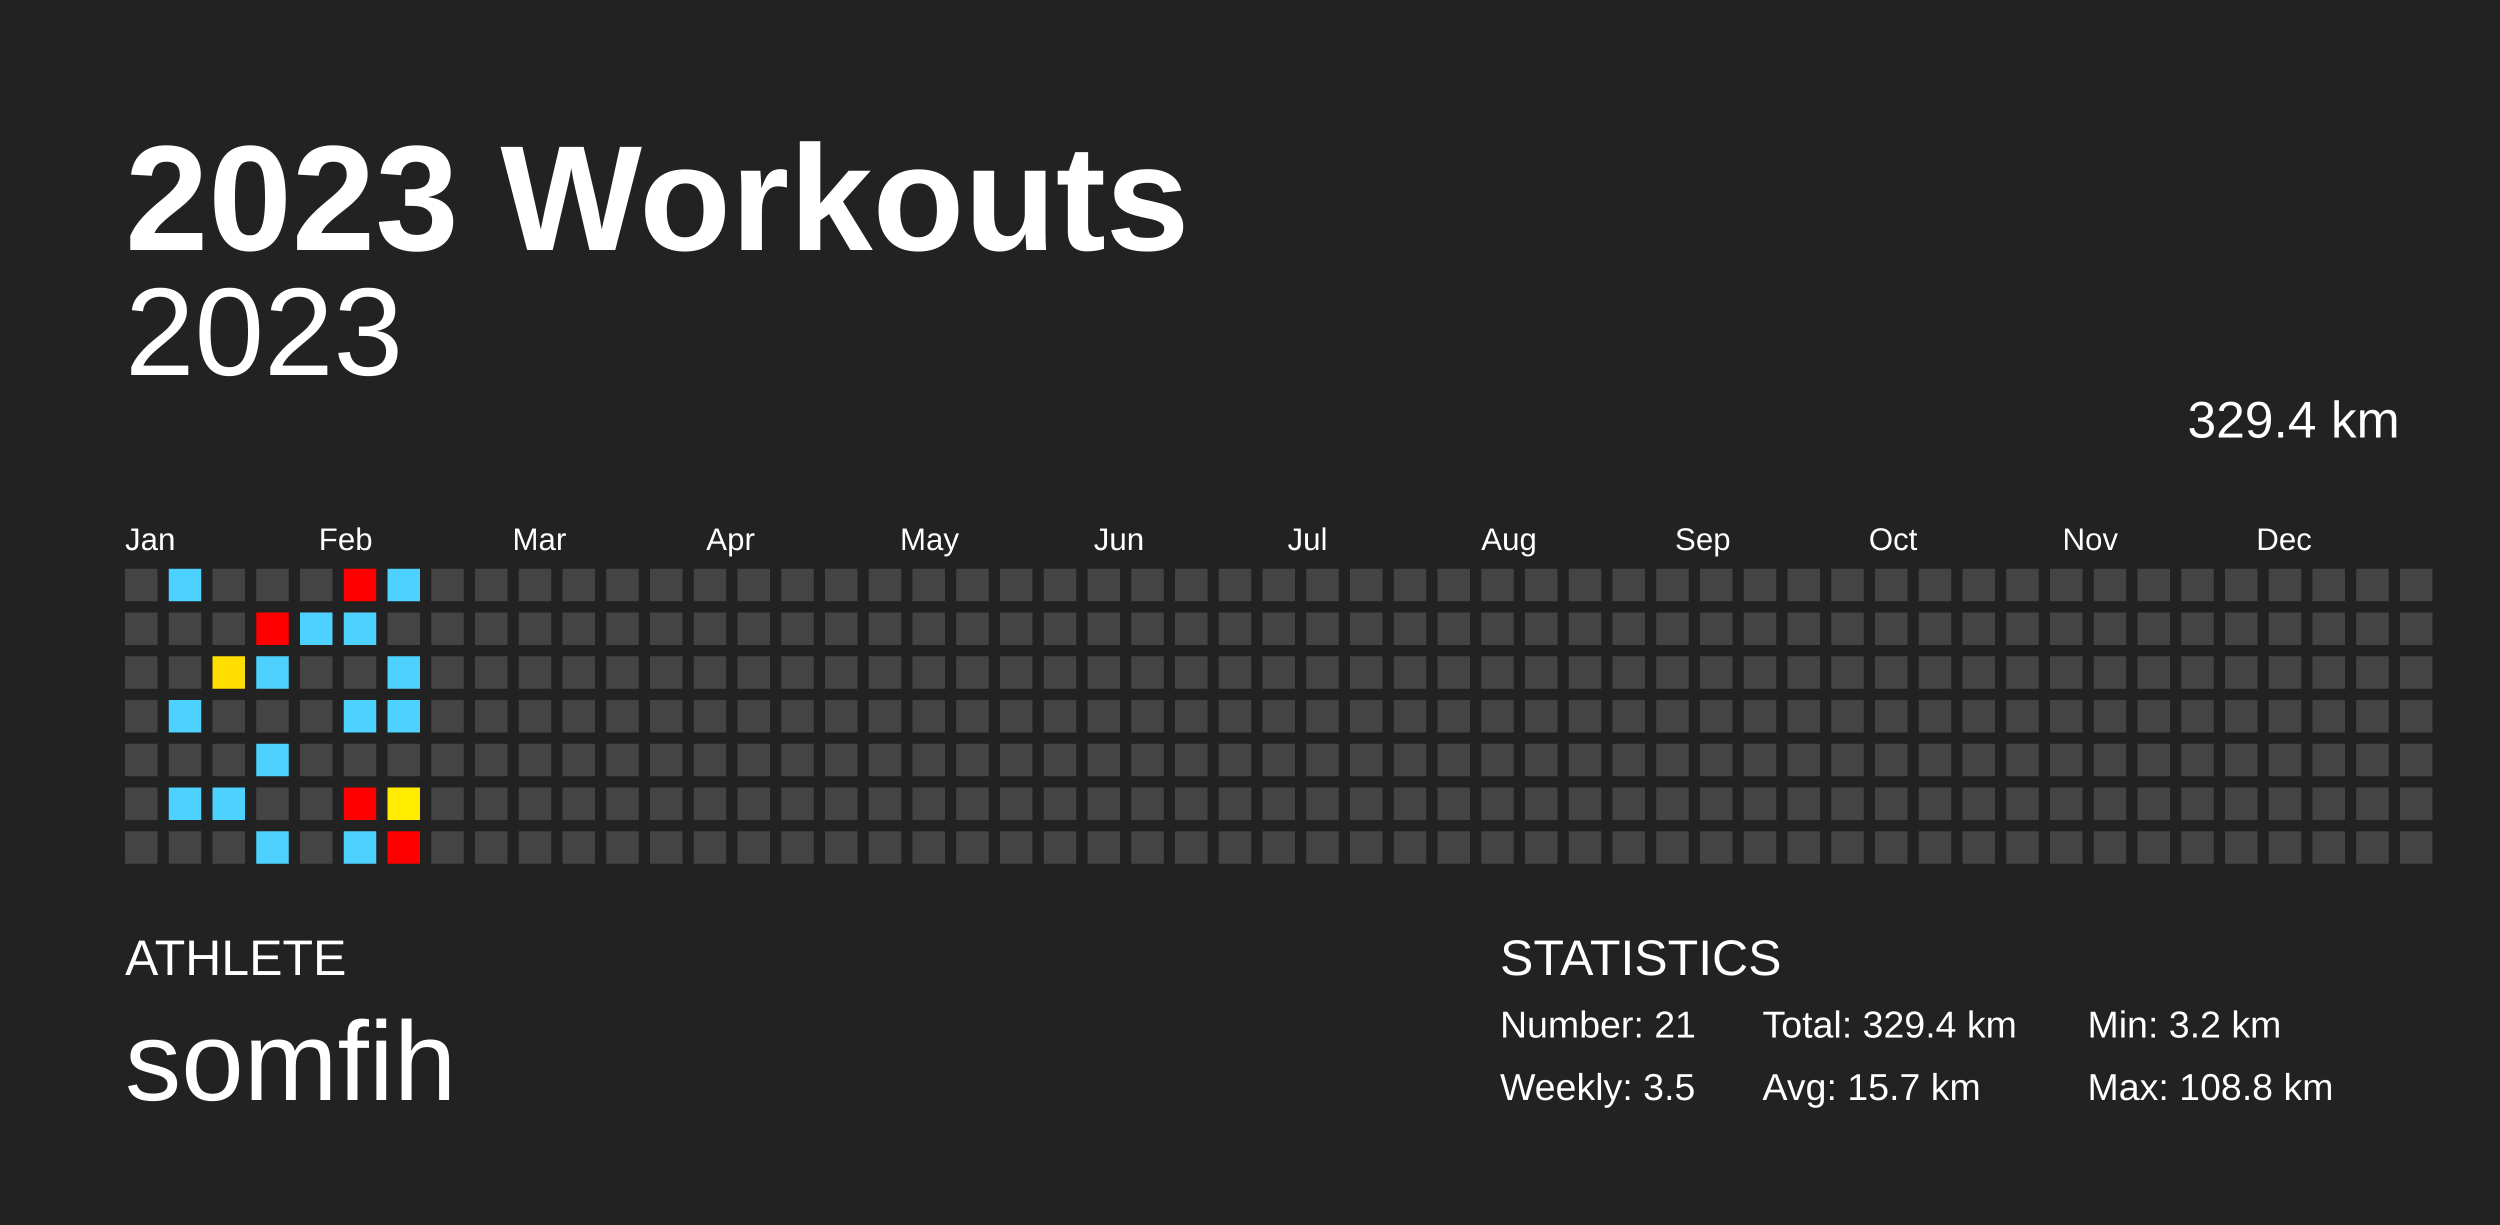
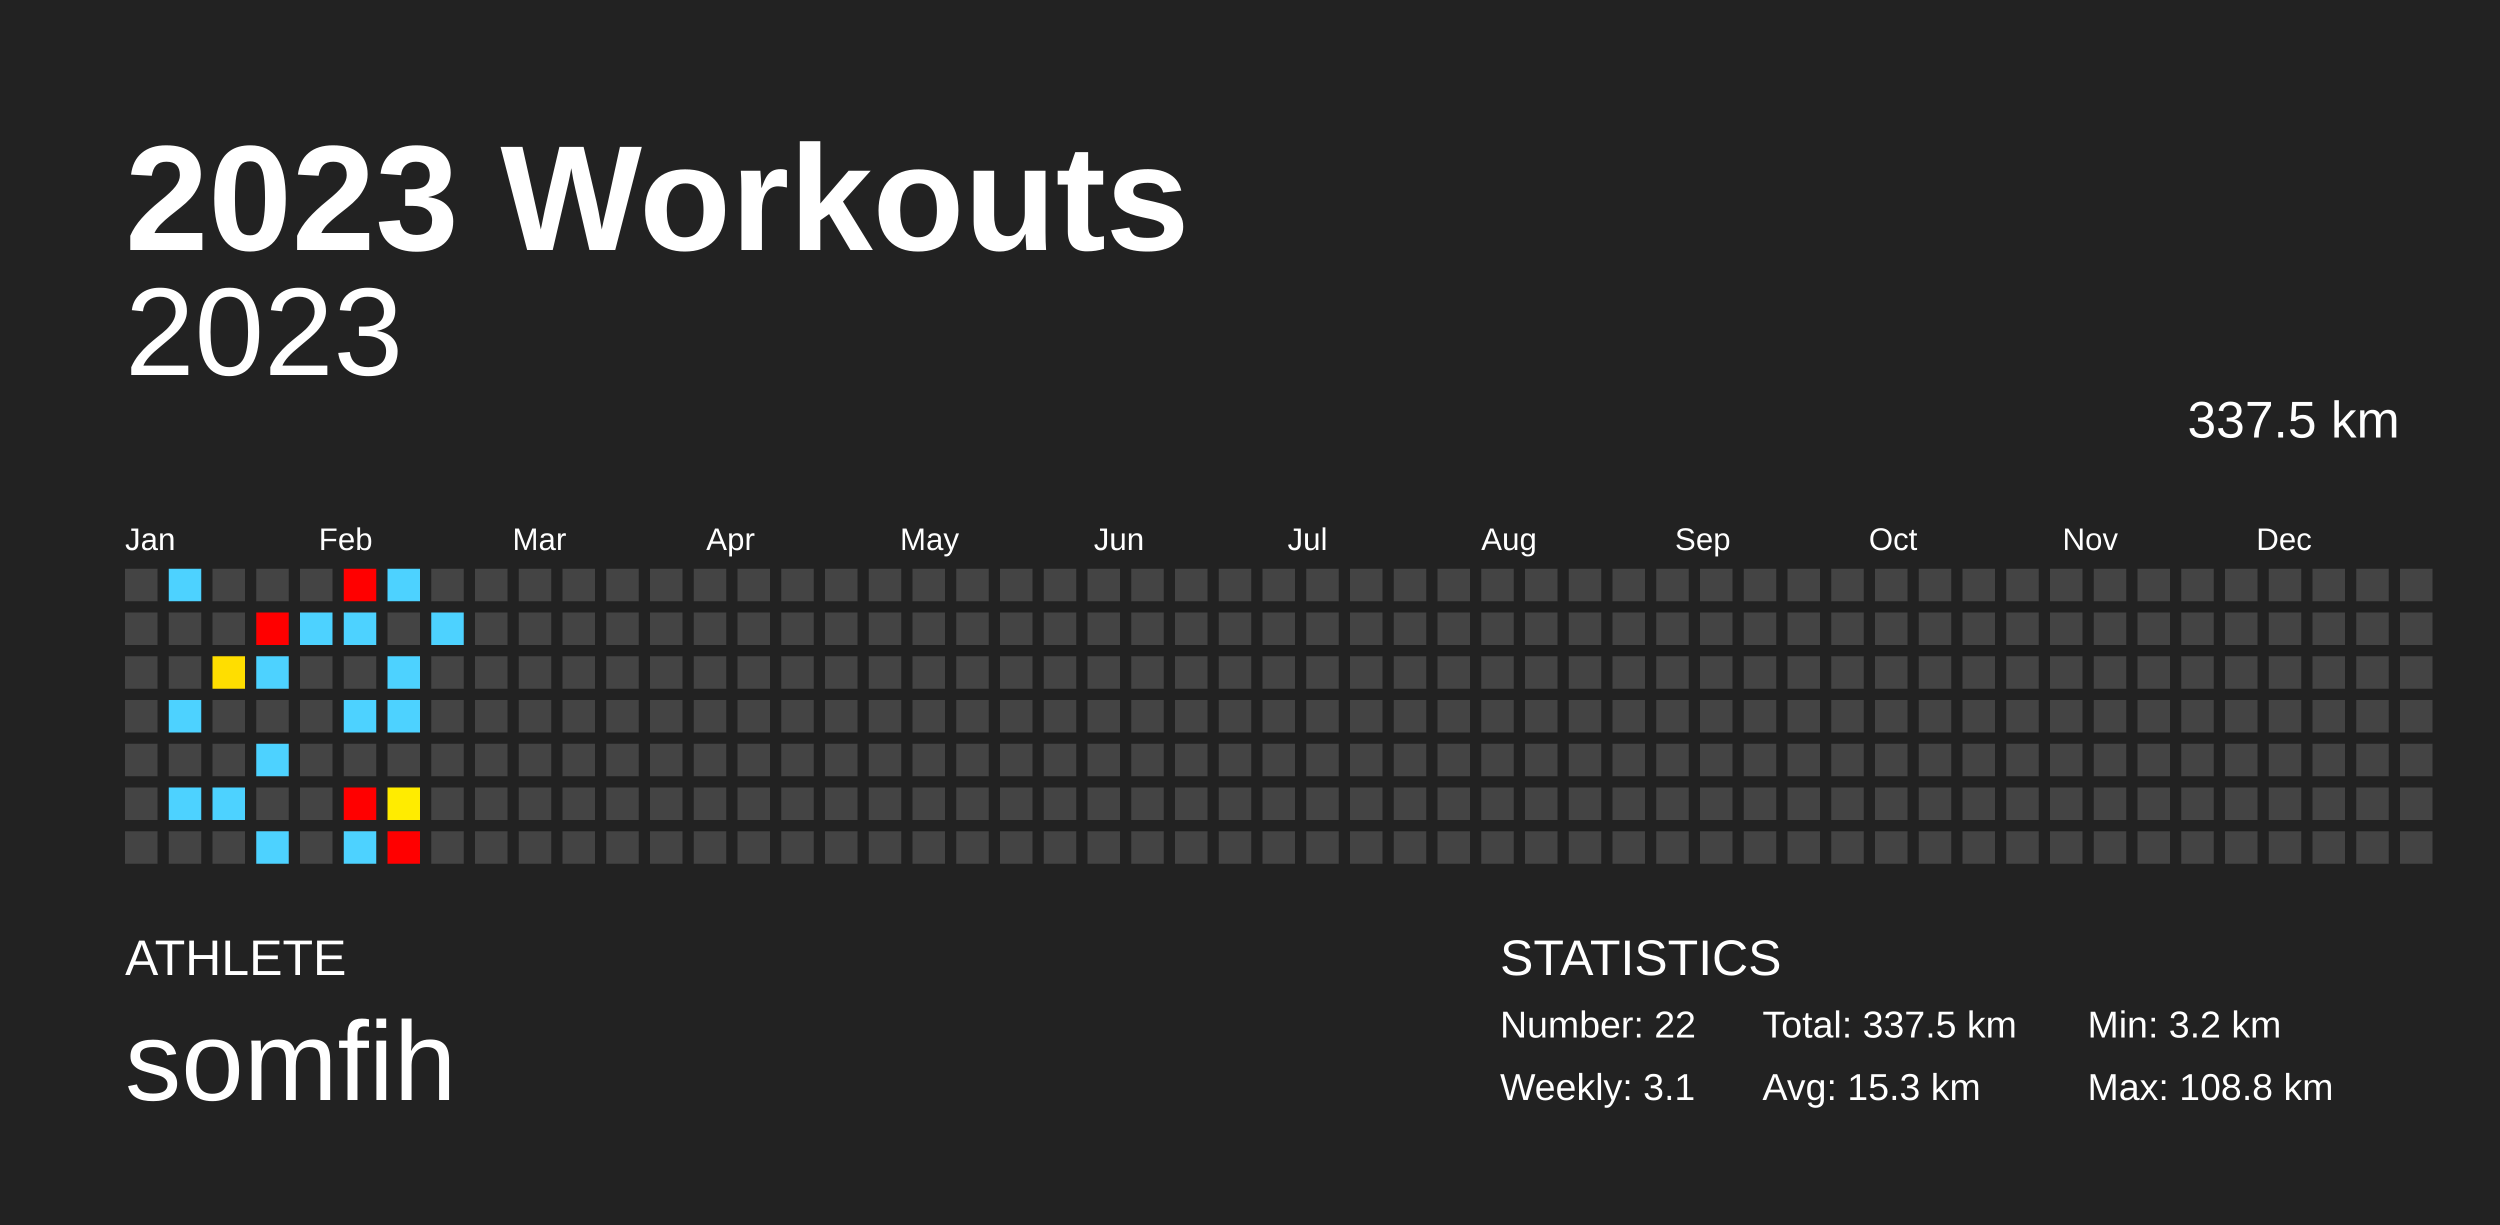
<svg xmlns="http://www.w3.org/2000/svg" baseProfile="full" height="98mm" version="1.1" viewBox="0,0,200,98" width="200mm">
  <defs />
  <rect fill="#222222" height="98" width="200" x="0" y="0" />
  <text fill="#FFFFFF" style="font-size:12px; font-family:Arial; font-weight:bold;" x="10" y="20">2023 Workouts</text>
  <text fill="#FFFFFF" style="font-size:4px; font-family:Arial" x="10" y="78">ATHLETE</text>
  <text fill="#FFFFFF" style="font-size:9px; font-family:Arial" x="10" y="88">somfih</text>
  <text fill="#FFFFFF" style="font-size:4px; font-family:Arial" x="120" y="78">STATISTICS</text>
-   <text fill="#FFFFFF" style="font-size:3px; font-family:Arial" x="120" y="83">Number: 21</text>
-   <text fill="#FFFFFF" style="font-size:3px; font-family:Arial" x="120" y="88">Weekly: 3.5</text>
-   <text fill="#FFFFFF" style="font-size:3px; font-family:Arial" x="141" y="83">Total: 329.4 km</text>
-   <text fill="#FFFFFF" style="font-size:3px; font-family:Arial" x="141" y="88">Avg: 15.7 km</text>
+   <text fill="#FFFFFF" style="font-size:3px; font-family:Arial" x="120" y="83">Number: 22</text>
+   <text fill="#FFFFFF" style="font-size:3px; font-family:Arial" x="120" y="88">Weekly: 3.1</text>
+   <text fill="#FFFFFF" style="font-size:3px; font-family:Arial" x="141" y="83">Total: 337.5 km</text>
+   <text fill="#FFFFFF" style="font-size:3px; font-family:Arial" x="141" y="88">Avg: 15.3 km</text>
  <text fill="#FFFFFF" style="font-size:3px; font-family:Arial" x="167" y="83">Min: 3.2 km</text>
  <text fill="#FFFFFF" style="font-size:3px; font-family:Arial" x="167" y="88">Max: 108.8 km</text>
  <text alignment-baseline="hanging" fill="#FFFFFF" style="font-size:10.0px; font-family:Arial;" x="10" y="30">2023</text>
-   <text alignment-baseline="hanging" fill="#FFFFFF" style="font-size:4.125px; font-family:Arial;" x="175" y="35">329.4 km</text>
+   <text alignment-baseline="hanging" fill="#FFFFFF" style="font-size:4.125px; font-family:Arial;" x="175" y="35">337.5 km</text>
  <text fill="#FFFFFF" style="font-size:2.5px; font-family:Arial" x="10.0" y="44">Jan</text>
  <text fill="#FFFFFF" style="font-size:2.5px; font-family:Arial" x="25.5" y="44">Feb</text>
  <text fill="#FFFFFF" style="font-size:2.5px; font-family:Arial" x="41.0" y="44">Mar</text>
  <text fill="#FFFFFF" style="font-size:2.5px; font-family:Arial" x="56.5" y="44">Apr</text>
  <text fill="#FFFFFF" style="font-size:2.5px; font-family:Arial" x="72.0" y="44">May</text>
  <text fill="#FFFFFF" style="font-size:2.5px; font-family:Arial" x="87.5" y="44">Jun</text>
  <text fill="#FFFFFF" style="font-size:2.5px; font-family:Arial" x="103.0" y="44">Jul</text>
  <text fill="#FFFFFF" style="font-size:2.5px; font-family:Arial" x="118.5" y="44">Aug</text>
  <text fill="#FFFFFF" style="font-size:2.5px; font-family:Arial" x="134.0" y="44">Sep</text>
  <text fill="#FFFFFF" style="font-size:2.5px; font-family:Arial" x="149.5" y="44">Oct</text>
  <text fill="#FFFFFF" style="font-size:2.5px; font-family:Arial" x="165.0" y="44">Nov</text>
  <text fill="#FFFFFF" style="font-size:2.5px; font-family:Arial" x="180.5" y="44">Dec</text>
  <rect fill="#444444" height="2.6" width="2.6" x="10.0" y="45.5" />
  <rect fill="#444444" height="2.6" width="2.6" x="10.0" y="49.0" />
  <rect fill="#444444" height="2.6" width="2.6" x="10.0" y="52.5" />
  <rect fill="#444444" height="2.6" width="2.6" x="10.0" y="56.0" />
  <rect fill="#444444" height="2.6" width="2.6" x="10.0" y="59.5" />
  <rect fill="#444444" height="2.6" width="2.6" x="10.0" y="63.0" />
  <rect fill="#444444" height="2.6" width="2.6" x="10.0" y="66.5" />
  <rect fill="#4dd2ff" height="2.6" width="2.6" x="13.5" y="45.5" />
  <rect fill="#444444" height="2.6" width="2.6" x="13.5" y="49.0" />
  <rect fill="#444444" height="2.6" width="2.6" x="13.5" y="52.5" />
  <rect fill="#4dd2ff" height="2.6" width="2.6" x="13.5" y="56.0" />
  <rect fill="#444444" height="2.6" width="2.6" x="13.5" y="59.5" />
  <rect fill="#4dd2ff" height="2.6" width="2.6" x="13.5" y="63.0" />
  <rect fill="#444444" height="2.6" width="2.6" x="13.5" y="66.5" />
  <rect fill="#444444" height="2.6" width="2.6" x="17.0" y="45.5" />
  <rect fill="#444444" height="2.6" width="2.6" x="17.0" y="49.0" />
  <rect fill="#ffde00" height="2.6" width="2.6" x="17.0" y="52.5" />
  <rect fill="#444444" height="2.6" width="2.6" x="17.0" y="56.0" />
  <rect fill="#444444" height="2.6" width="2.6" x="17.0" y="59.5" />
  <rect fill="#4dd2ff" height="2.6" width="2.6" x="17.0" y="63.0" />
  <rect fill="#444444" height="2.6" width="2.6" x="17.0" y="66.5" />
  <rect fill="#444444" height="2.6" width="2.6" x="20.5" y="45.5" />
  <rect fill="red" height="2.6" width="2.6" x="20.5" y="49.0" />
  <rect fill="#4dd2ff" height="2.6" width="2.6" x="20.5" y="52.5" />
  <rect fill="#444444" height="2.6" width="2.6" x="20.5" y="56.0" />
  <rect fill="#4dd2ff" height="2.6" width="2.6" x="20.5" y="59.5" />
  <rect fill="#444444" height="2.6" width="2.6" x="20.5" y="63.0" />
  <rect fill="#4dd2ff" height="2.6" width="2.6" x="20.5" y="66.5" />
  <rect fill="#444444" height="2.6" width="2.6" x="24.0" y="45.5" />
  <rect fill="#4dd2ff" height="2.6" width="2.6" x="24.0" y="49.0" />
  <rect fill="#444444" height="2.6" width="2.6" x="24.0" y="52.5" />
  <rect fill="#444444" height="2.6" width="2.6" x="24.0" y="56.0" />
  <rect fill="#444444" height="2.6" width="2.6" x="24.0" y="59.5" />
  <rect fill="#444444" height="2.6" width="2.6" x="24.0" y="63.0" />
  <rect fill="#444444" height="2.6" width="2.6" x="24.0" y="66.5" />
  <rect fill="red" height="2.6" width="2.6" x="27.5" y="45.5" />
  <rect fill="#4dd2ff" height="2.6" width="2.6" x="27.5" y="49.0" />
  <rect fill="#444444" height="2.6" width="2.6" x="27.5" y="52.5" />
  <rect fill="#4dd2ff" height="2.6" width="2.6" x="27.5" y="56.0" />
  <rect fill="#444444" height="2.6" width="2.6" x="27.5" y="59.5" />
  <rect fill="red" height="2.6" width="2.6" x="27.5" y="63.0" />
  <rect fill="#4dd2ff" height="2.6" width="2.6" x="27.5" y="66.5" />
  <rect fill="#4dd2ff" height="2.6" width="2.6" x="31.0" y="45.5" />
  <rect fill="#444444" height="2.6" width="2.6" x="31.0" y="49.0" />
  <rect fill="#4dd2ff" height="2.6" width="2.6" x="31.0" y="52.5" />
  <rect fill="#4dd2ff" height="2.6" width="2.6" x="31.0" y="56.0" />
  <rect fill="#444444" height="2.6" width="2.6" x="31.0" y="59.5" />
  <rect fill="#ffec00" height="2.6" width="2.6" x="31.0" y="63.0" />
  <rect fill="red" height="2.6" width="2.6" x="31.0" y="66.5" />
  <rect fill="#444444" height="2.6" width="2.6" x="34.5" y="45.5" />
-   <rect fill="#444444" height="2.6" width="2.6" x="34.5" y="49.0" />
+   <rect fill="#4dd2ff" height="2.6" width="2.6" x="34.5" y="49.0" />
  <rect fill="#444444" height="2.6" width="2.6" x="34.5" y="52.5" />
  <rect fill="#444444" height="2.6" width="2.6" x="34.5" y="56.0" />
  <rect fill="#444444" height="2.6" width="2.6" x="34.5" y="59.5" />
  <rect fill="#444444" height="2.6" width="2.6" x="34.5" y="63.0" />
  <rect fill="#444444" height="2.6" width="2.6" x="34.5" y="66.5" />
  <rect fill="#444444" height="2.6" width="2.6" x="38.0" y="45.5" />
  <rect fill="#444444" height="2.6" width="2.6" x="38.0" y="49.0" />
  <rect fill="#444444" height="2.6" width="2.6" x="38.0" y="52.5" />
  <rect fill="#444444" height="2.6" width="2.6" x="38.0" y="56.0" />
  <rect fill="#444444" height="2.6" width="2.6" x="38.0" y="59.5" />
  <rect fill="#444444" height="2.6" width="2.6" x="38.0" y="63.0" />
  <rect fill="#444444" height="2.6" width="2.6" x="38.0" y="66.5" />
  <rect fill="#444444" height="2.6" width="2.6" x="41.5" y="45.5" />
  <rect fill="#444444" height="2.6" width="2.6" x="41.5" y="49.0" />
  <rect fill="#444444" height="2.6" width="2.6" x="41.5" y="52.5" />
  <rect fill="#444444" height="2.6" width="2.6" x="41.5" y="56.0" />
  <rect fill="#444444" height="2.6" width="2.6" x="41.5" y="59.5" />
  <rect fill="#444444" height="2.6" width="2.6" x="41.5" y="63.0" />
  <rect fill="#444444" height="2.6" width="2.6" x="41.5" y="66.5" />
  <rect fill="#444444" height="2.6" width="2.6" x="45.0" y="45.5" />
  <rect fill="#444444" height="2.6" width="2.6" x="45.0" y="49.0" />
  <rect fill="#444444" height="2.6" width="2.6" x="45.0" y="52.5" />
  <rect fill="#444444" height="2.6" width="2.6" x="45.0" y="56.0" />
  <rect fill="#444444" height="2.6" width="2.6" x="45.0" y="59.5" />
  <rect fill="#444444" height="2.6" width="2.6" x="45.0" y="63.0" />
  <rect fill="#444444" height="2.6" width="2.6" x="45.0" y="66.5" />
  <rect fill="#444444" height="2.6" width="2.6" x="48.5" y="45.5" />
  <rect fill="#444444" height="2.6" width="2.6" x="48.5" y="49.0" />
  <rect fill="#444444" height="2.6" width="2.6" x="48.5" y="52.5" />
  <rect fill="#444444" height="2.6" width="2.6" x="48.5" y="56.0" />
  <rect fill="#444444" height="2.6" width="2.6" x="48.5" y="59.5" />
  <rect fill="#444444" height="2.6" width="2.6" x="48.5" y="63.0" />
  <rect fill="#444444" height="2.6" width="2.6" x="48.5" y="66.5" />
  <rect fill="#444444" height="2.6" width="2.6" x="52.0" y="45.5" />
  <rect fill="#444444" height="2.6" width="2.6" x="52.0" y="49.0" />
  <rect fill="#444444" height="2.6" width="2.6" x="52.0" y="52.5" />
  <rect fill="#444444" height="2.6" width="2.6" x="52.0" y="56.0" />
  <rect fill="#444444" height="2.6" width="2.6" x="52.0" y="59.5" />
  <rect fill="#444444" height="2.6" width="2.6" x="52.0" y="63.0" />
  <rect fill="#444444" height="2.6" width="2.6" x="52.0" y="66.5" />
  <rect fill="#444444" height="2.6" width="2.6" x="55.5" y="45.5" />
  <rect fill="#444444" height="2.6" width="2.6" x="55.5" y="49.0" />
  <rect fill="#444444" height="2.6" width="2.6" x="55.5" y="52.5" />
  <rect fill="#444444" height="2.6" width="2.6" x="55.5" y="56.0" />
  <rect fill="#444444" height="2.6" width="2.6" x="55.5" y="59.5" />
  <rect fill="#444444" height="2.6" width="2.6" x="55.5" y="63.0" />
  <rect fill="#444444" height="2.6" width="2.6" x="55.5" y="66.5" />
  <rect fill="#444444" height="2.6" width="2.6" x="59.0" y="45.5" />
  <rect fill="#444444" height="2.6" width="2.6" x="59.0" y="49.0" />
  <rect fill="#444444" height="2.6" width="2.6" x="59.0" y="52.5" />
  <rect fill="#444444" height="2.6" width="2.6" x="59.0" y="56.0" />
  <rect fill="#444444" height="2.6" width="2.6" x="59.0" y="59.5" />
  <rect fill="#444444" height="2.6" width="2.6" x="59.0" y="63.0" />
  <rect fill="#444444" height="2.6" width="2.6" x="59.0" y="66.5" />
  <rect fill="#444444" height="2.6" width="2.6" x="62.5" y="45.5" />
  <rect fill="#444444" height="2.6" width="2.6" x="62.5" y="49.0" />
  <rect fill="#444444" height="2.6" width="2.6" x="62.5" y="52.5" />
  <rect fill="#444444" height="2.6" width="2.6" x="62.5" y="56.0" />
  <rect fill="#444444" height="2.6" width="2.6" x="62.5" y="59.5" />
  <rect fill="#444444" height="2.6" width="2.6" x="62.5" y="63.0" />
  <rect fill="#444444" height="2.6" width="2.6" x="62.5" y="66.5" />
  <rect fill="#444444" height="2.6" width="2.6" x="66.0" y="45.5" />
  <rect fill="#444444" height="2.6" width="2.6" x="66.0" y="49.0" />
  <rect fill="#444444" height="2.6" width="2.6" x="66.0" y="52.5" />
  <rect fill="#444444" height="2.6" width="2.6" x="66.0" y="56.0" />
  <rect fill="#444444" height="2.6" width="2.6" x="66.0" y="59.5" />
  <rect fill="#444444" height="2.6" width="2.6" x="66.0" y="63.0" />
  <rect fill="#444444" height="2.6" width="2.6" x="66.0" y="66.5" />
  <rect fill="#444444" height="2.6" width="2.6" x="69.5" y="45.5" />
  <rect fill="#444444" height="2.6" width="2.6" x="69.5" y="49.0" />
  <rect fill="#444444" height="2.6" width="2.6" x="69.5" y="52.5" />
  <rect fill="#444444" height="2.6" width="2.6" x="69.5" y="56.0" />
  <rect fill="#444444" height="2.6" width="2.6" x="69.5" y="59.5" />
  <rect fill="#444444" height="2.6" width="2.6" x="69.5" y="63.0" />
  <rect fill="#444444" height="2.6" width="2.6" x="69.5" y="66.5" />
  <rect fill="#444444" height="2.6" width="2.6" x="73.0" y="45.5" />
  <rect fill="#444444" height="2.6" width="2.6" x="73.0" y="49.0" />
  <rect fill="#444444" height="2.6" width="2.6" x="73.0" y="52.5" />
  <rect fill="#444444" height="2.6" width="2.6" x="73.0" y="56.0" />
  <rect fill="#444444" height="2.6" width="2.6" x="73.0" y="59.5" />
  <rect fill="#444444" height="2.6" width="2.6" x="73.0" y="63.0" />
  <rect fill="#444444" height="2.6" width="2.6" x="73.0" y="66.5" />
  <rect fill="#444444" height="2.6" width="2.6" x="76.5" y="45.5" />
  <rect fill="#444444" height="2.6" width="2.6" x="76.5" y="49.0" />
  <rect fill="#444444" height="2.6" width="2.6" x="76.5" y="52.5" />
  <rect fill="#444444" height="2.6" width="2.6" x="76.5" y="56.0" />
  <rect fill="#444444" height="2.6" width="2.6" x="76.5" y="59.5" />
  <rect fill="#444444" height="2.6" width="2.6" x="76.5" y="63.0" />
  <rect fill="#444444" height="2.6" width="2.6" x="76.5" y="66.5" />
  <rect fill="#444444" height="2.6" width="2.6" x="80.0" y="45.5" />
  <rect fill="#444444" height="2.6" width="2.6" x="80.0" y="49.0" />
  <rect fill="#444444" height="2.6" width="2.6" x="80.0" y="52.5" />
  <rect fill="#444444" height="2.6" width="2.6" x="80.0" y="56.0" />
  <rect fill="#444444" height="2.6" width="2.6" x="80.0" y="59.5" />
  <rect fill="#444444" height="2.6" width="2.6" x="80.0" y="63.0" />
  <rect fill="#444444" height="2.6" width="2.6" x="80.0" y="66.5" />
  <rect fill="#444444" height="2.6" width="2.6" x="83.5" y="45.5" />
  <rect fill="#444444" height="2.6" width="2.6" x="83.5" y="49.0" />
  <rect fill="#444444" height="2.6" width="2.6" x="83.5" y="52.5" />
  <rect fill="#444444" height="2.6" width="2.6" x="83.5" y="56.0" />
  <rect fill="#444444" height="2.6" width="2.6" x="83.5" y="59.5" />
  <rect fill="#444444" height="2.6" width="2.6" x="83.5" y="63.0" />
  <rect fill="#444444" height="2.6" width="2.6" x="83.5" y="66.5" />
  <rect fill="#444444" height="2.6" width="2.6" x="87.0" y="45.5" />
  <rect fill="#444444" height="2.6" width="2.6" x="87.0" y="49.0" />
  <rect fill="#444444" height="2.6" width="2.6" x="87.0" y="52.5" />
  <rect fill="#444444" height="2.6" width="2.6" x="87.0" y="56.0" />
  <rect fill="#444444" height="2.6" width="2.6" x="87.0" y="59.5" />
  <rect fill="#444444" height="2.6" width="2.6" x="87.0" y="63.0" />
  <rect fill="#444444" height="2.6" width="2.6" x="87.0" y="66.5" />
  <rect fill="#444444" height="2.6" width="2.6" x="90.5" y="45.5" />
  <rect fill="#444444" height="2.6" width="2.6" x="90.5" y="49.0" />
  <rect fill="#444444" height="2.6" width="2.6" x="90.5" y="52.5" />
  <rect fill="#444444" height="2.6" width="2.6" x="90.5" y="56.0" />
  <rect fill="#444444" height="2.6" width="2.6" x="90.5" y="59.5" />
  <rect fill="#444444" height="2.6" width="2.6" x="90.5" y="63.0" />
  <rect fill="#444444" height="2.6" width="2.6" x="90.5" y="66.5" />
  <rect fill="#444444" height="2.6" width="2.6" x="94.0" y="45.5" />
  <rect fill="#444444" height="2.6" width="2.6" x="94.0" y="49.0" />
  <rect fill="#444444" height="2.6" width="2.6" x="94.0" y="52.5" />
  <rect fill="#444444" height="2.6" width="2.6" x="94.0" y="56.0" />
  <rect fill="#444444" height="2.6" width="2.6" x="94.0" y="59.5" />
  <rect fill="#444444" height="2.6" width="2.6" x="94.0" y="63.0" />
  <rect fill="#444444" height="2.6" width="2.6" x="94.0" y="66.5" />
  <rect fill="#444444" height="2.6" width="2.6" x="97.5" y="45.5" />
  <rect fill="#444444" height="2.6" width="2.6" x="97.5" y="49.0" />
  <rect fill="#444444" height="2.6" width="2.6" x="97.5" y="52.5" />
  <rect fill="#444444" height="2.6" width="2.6" x="97.5" y="56.0" />
  <rect fill="#444444" height="2.6" width="2.6" x="97.5" y="59.5" />
  <rect fill="#444444" height="2.6" width="2.6" x="97.5" y="63.0" />
  <rect fill="#444444" height="2.6" width="2.6" x="97.5" y="66.5" />
  <rect fill="#444444" height="2.6" width="2.6" x="101.0" y="45.5" />
  <rect fill="#444444" height="2.6" width="2.6" x="101.0" y="49.0" />
  <rect fill="#444444" height="2.6" width="2.6" x="101.0" y="52.5" />
  <rect fill="#444444" height="2.6" width="2.6" x="101.0" y="56.0" />
  <rect fill="#444444" height="2.6" width="2.6" x="101.0" y="59.5" />
  <rect fill="#444444" height="2.6" width="2.6" x="101.0" y="63.0" />
  <rect fill="#444444" height="2.6" width="2.6" x="101.0" y="66.5" />
  <rect fill="#444444" height="2.6" width="2.6" x="104.5" y="45.5" />
  <rect fill="#444444" height="2.6" width="2.6" x="104.5" y="49.0" />
  <rect fill="#444444" height="2.6" width="2.6" x="104.5" y="52.5" />
  <rect fill="#444444" height="2.6" width="2.6" x="104.5" y="56.0" />
  <rect fill="#444444" height="2.6" width="2.6" x="104.5" y="59.5" />
  <rect fill="#444444" height="2.6" width="2.6" x="104.5" y="63.0" />
  <rect fill="#444444" height="2.6" width="2.6" x="104.5" y="66.5" />
  <rect fill="#444444" height="2.6" width="2.6" x="108.0" y="45.5" />
  <rect fill="#444444" height="2.6" width="2.6" x="108.0" y="49.0" />
  <rect fill="#444444" height="2.6" width="2.6" x="108.0" y="52.5" />
  <rect fill="#444444" height="2.6" width="2.6" x="108.0" y="56.0" />
  <rect fill="#444444" height="2.6" width="2.6" x="108.0" y="59.5" />
  <rect fill="#444444" height="2.6" width="2.6" x="108.0" y="63.0" />
  <rect fill="#444444" height="2.6" width="2.6" x="108.0" y="66.5" />
  <rect fill="#444444" height="2.6" width="2.6" x="111.5" y="45.5" />
  <rect fill="#444444" height="2.6" width="2.6" x="111.5" y="49.0" />
  <rect fill="#444444" height="2.6" width="2.6" x="111.5" y="52.5" />
  <rect fill="#444444" height="2.6" width="2.6" x="111.5" y="56.0" />
  <rect fill="#444444" height="2.6" width="2.6" x="111.5" y="59.5" />
  <rect fill="#444444" height="2.6" width="2.6" x="111.5" y="63.0" />
  <rect fill="#444444" height="2.6" width="2.6" x="111.5" y="66.5" />
  <rect fill="#444444" height="2.6" width="2.6" x="115.0" y="45.5" />
  <rect fill="#444444" height="2.6" width="2.6" x="115.0" y="49.0" />
  <rect fill="#444444" height="2.6" width="2.6" x="115.0" y="52.5" />
  <rect fill="#444444" height="2.6" width="2.6" x="115.0" y="56.0" />
  <rect fill="#444444" height="2.6" width="2.6" x="115.0" y="59.5" />
  <rect fill="#444444" height="2.6" width="2.6" x="115.0" y="63.0" />
  <rect fill="#444444" height="2.6" width="2.6" x="115.0" y="66.5" />
  <rect fill="#444444" height="2.6" width="2.6" x="118.5" y="45.5" />
  <rect fill="#444444" height="2.6" width="2.6" x="118.5" y="49.0" />
  <rect fill="#444444" height="2.6" width="2.6" x="118.5" y="52.5" />
  <rect fill="#444444" height="2.6" width="2.6" x="118.5" y="56.0" />
  <rect fill="#444444" height="2.6" width="2.6" x="118.5" y="59.5" />
  <rect fill="#444444" height="2.6" width="2.6" x="118.5" y="63.0" />
  <rect fill="#444444" height="2.6" width="2.6" x="118.5" y="66.5" />
  <rect fill="#444444" height="2.6" width="2.6" x="122.0" y="45.5" />
  <rect fill="#444444" height="2.6" width="2.6" x="122.0" y="49.0" />
  <rect fill="#444444" height="2.6" width="2.6" x="122.0" y="52.5" />
  <rect fill="#444444" height="2.6" width="2.6" x="122.0" y="56.0" />
  <rect fill="#444444" height="2.6" width="2.6" x="122.0" y="59.5" />
  <rect fill="#444444" height="2.6" width="2.6" x="122.0" y="63.0" />
  <rect fill="#444444" height="2.6" width="2.6" x="122.0" y="66.5" />
  <rect fill="#444444" height="2.6" width="2.6" x="125.5" y="45.5" />
  <rect fill="#444444" height="2.6" width="2.6" x="125.5" y="49.0" />
  <rect fill="#444444" height="2.6" width="2.6" x="125.5" y="52.5" />
  <rect fill="#444444" height="2.6" width="2.6" x="125.5" y="56.0" />
  <rect fill="#444444" height="2.6" width="2.6" x="125.5" y="59.5" />
  <rect fill="#444444" height="2.6" width="2.6" x="125.5" y="63.0" />
  <rect fill="#444444" height="2.6" width="2.6" x="125.5" y="66.5" />
  <rect fill="#444444" height="2.6" width="2.6" x="129.0" y="45.5" />
  <rect fill="#444444" height="2.6" width="2.6" x="129.0" y="49.0" />
  <rect fill="#444444" height="2.6" width="2.6" x="129.0" y="52.5" />
  <rect fill="#444444" height="2.6" width="2.6" x="129.0" y="56.0" />
  <rect fill="#444444" height="2.6" width="2.6" x="129.0" y="59.5" />
  <rect fill="#444444" height="2.6" width="2.6" x="129.0" y="63.0" />
  <rect fill="#444444" height="2.6" width="2.6" x="129.0" y="66.5" />
  <rect fill="#444444" height="2.6" width="2.6" x="132.5" y="45.5" />
  <rect fill="#444444" height="2.6" width="2.6" x="132.5" y="49.0" />
  <rect fill="#444444" height="2.6" width="2.6" x="132.5" y="52.5" />
  <rect fill="#444444" height="2.6" width="2.6" x="132.5" y="56.0" />
  <rect fill="#444444" height="2.6" width="2.6" x="132.5" y="59.5" />
  <rect fill="#444444" height="2.6" width="2.6" x="132.5" y="63.0" />
  <rect fill="#444444" height="2.6" width="2.6" x="132.5" y="66.5" />
  <rect fill="#444444" height="2.6" width="2.6" x="136.0" y="45.5" />
  <rect fill="#444444" height="2.6" width="2.6" x="136.0" y="49.0" />
  <rect fill="#444444" height="2.6" width="2.6" x="136.0" y="52.5" />
  <rect fill="#444444" height="2.6" width="2.6" x="136.0" y="56.0" />
  <rect fill="#444444" height="2.6" width="2.6" x="136.0" y="59.5" />
  <rect fill="#444444" height="2.6" width="2.6" x="136.0" y="63.0" />
  <rect fill="#444444" height="2.6" width="2.6" x="136.0" y="66.5" />
  <rect fill="#444444" height="2.6" width="2.6" x="139.5" y="45.5" />
  <rect fill="#444444" height="2.6" width="2.6" x="139.5" y="49.0" />
  <rect fill="#444444" height="2.6" width="2.6" x="139.5" y="52.5" />
  <rect fill="#444444" height="2.6" width="2.6" x="139.5" y="56.0" />
  <rect fill="#444444" height="2.6" width="2.6" x="139.5" y="59.5" />
  <rect fill="#444444" height="2.6" width="2.6" x="139.5" y="63.0" />
  <rect fill="#444444" height="2.6" width="2.6" x="139.5" y="66.5" />
  <rect fill="#444444" height="2.6" width="2.6" x="143.0" y="45.5" />
  <rect fill="#444444" height="2.6" width="2.6" x="143.0" y="49.0" />
  <rect fill="#444444" height="2.6" width="2.6" x="143.0" y="52.5" />
  <rect fill="#444444" height="2.6" width="2.6" x="143.0" y="56.0" />
  <rect fill="#444444" height="2.6" width="2.6" x="143.0" y="59.5" />
  <rect fill="#444444" height="2.6" width="2.6" x="143.0" y="63.0" />
  <rect fill="#444444" height="2.6" width="2.6" x="143.0" y="66.5" />
  <rect fill="#444444" height="2.6" width="2.6" x="146.5" y="45.5" />
  <rect fill="#444444" height="2.6" width="2.6" x="146.5" y="49.0" />
  <rect fill="#444444" height="2.6" width="2.6" x="146.5" y="52.5" />
  <rect fill="#444444" height="2.6" width="2.6" x="146.5" y="56.0" />
  <rect fill="#444444" height="2.6" width="2.6" x="146.5" y="59.5" />
  <rect fill="#444444" height="2.6" width="2.6" x="146.5" y="63.0" />
  <rect fill="#444444" height="2.6" width="2.6" x="146.5" y="66.5" />
  <rect fill="#444444" height="2.6" width="2.6" x="150.0" y="45.5" />
  <rect fill="#444444" height="2.6" width="2.6" x="150.0" y="49.0" />
  <rect fill="#444444" height="2.6" width="2.6" x="150.0" y="52.5" />
  <rect fill="#444444" height="2.6" width="2.6" x="150.0" y="56.0" />
  <rect fill="#444444" height="2.6" width="2.6" x="150.0" y="59.5" />
  <rect fill="#444444" height="2.6" width="2.6" x="150.0" y="63.0" />
  <rect fill="#444444" height="2.6" width="2.6" x="150.0" y="66.5" />
  <rect fill="#444444" height="2.6" width="2.6" x="153.5" y="45.5" />
  <rect fill="#444444" height="2.6" width="2.6" x="153.5" y="49.0" />
  <rect fill="#444444" height="2.6" width="2.6" x="153.5" y="52.5" />
  <rect fill="#444444" height="2.6" width="2.6" x="153.5" y="56.0" />
  <rect fill="#444444" height="2.6" width="2.6" x="153.5" y="59.5" />
  <rect fill="#444444" height="2.6" width="2.6" x="153.5" y="63.0" />
  <rect fill="#444444" height="2.6" width="2.6" x="153.5" y="66.5" />
  <rect fill="#444444" height="2.6" width="2.6" x="157.0" y="45.5" />
  <rect fill="#444444" height="2.6" width="2.6" x="157.0" y="49.0" />
  <rect fill="#444444" height="2.6" width="2.6" x="157.0" y="52.5" />
  <rect fill="#444444" height="2.6" width="2.6" x="157.0" y="56.0" />
  <rect fill="#444444" height="2.6" width="2.6" x="157.0" y="59.5" />
  <rect fill="#444444" height="2.6" width="2.6" x="157.0" y="63.0" />
  <rect fill="#444444" height="2.6" width="2.6" x="157.0" y="66.5" />
  <rect fill="#444444" height="2.6" width="2.6" x="160.5" y="45.5" />
  <rect fill="#444444" height="2.6" width="2.6" x="160.5" y="49.0" />
  <rect fill="#444444" height="2.6" width="2.6" x="160.5" y="52.5" />
  <rect fill="#444444" height="2.6" width="2.6" x="160.5" y="56.0" />
  <rect fill="#444444" height="2.6" width="2.6" x="160.5" y="59.5" />
  <rect fill="#444444" height="2.6" width="2.6" x="160.5" y="63.0" />
  <rect fill="#444444" height="2.6" width="2.6" x="160.5" y="66.5" />
  <rect fill="#444444" height="2.6" width="2.6" x="164.0" y="45.5" />
  <rect fill="#444444" height="2.6" width="2.6" x="164.0" y="49.0" />
  <rect fill="#444444" height="2.6" width="2.6" x="164.0" y="52.5" />
  <rect fill="#444444" height="2.6" width="2.6" x="164.0" y="56.0" />
  <rect fill="#444444" height="2.6" width="2.6" x="164.0" y="59.5" />
  <rect fill="#444444" height="2.6" width="2.6" x="164.0" y="63.0" />
  <rect fill="#444444" height="2.6" width="2.6" x="164.0" y="66.5" />
  <rect fill="#444444" height="2.6" width="2.6" x="167.5" y="45.5" />
  <rect fill="#444444" height="2.6" width="2.6" x="167.5" y="49.0" />
  <rect fill="#444444" height="2.6" width="2.6" x="167.5" y="52.5" />
  <rect fill="#444444" height="2.6" width="2.6" x="167.5" y="56.0" />
  <rect fill="#444444" height="2.6" width="2.6" x="167.5" y="59.5" />
  <rect fill="#444444" height="2.6" width="2.6" x="167.5" y="63.0" />
  <rect fill="#444444" height="2.6" width="2.6" x="167.5" y="66.5" />
  <rect fill="#444444" height="2.6" width="2.6" x="171.0" y="45.5" />
  <rect fill="#444444" height="2.6" width="2.6" x="171.0" y="49.0" />
  <rect fill="#444444" height="2.6" width="2.6" x="171.0" y="52.5" />
  <rect fill="#444444" height="2.6" width="2.6" x="171.0" y="56.0" />
  <rect fill="#444444" height="2.6" width="2.6" x="171.0" y="59.5" />
  <rect fill="#444444" height="2.6" width="2.6" x="171.0" y="63.0" />
  <rect fill="#444444" height="2.6" width="2.6" x="171.0" y="66.5" />
  <rect fill="#444444" height="2.6" width="2.6" x="174.5" y="45.5" />
  <rect fill="#444444" height="2.6" width="2.6" x="174.5" y="49.0" />
  <rect fill="#444444" height="2.6" width="2.6" x="174.5" y="52.5" />
  <rect fill="#444444" height="2.6" width="2.6" x="174.5" y="56.0" />
  <rect fill="#444444" height="2.6" width="2.6" x="174.5" y="59.5" />
  <rect fill="#444444" height="2.6" width="2.6" x="174.5" y="63.0" />
  <rect fill="#444444" height="2.6" width="2.6" x="174.5" y="66.5" />
  <rect fill="#444444" height="2.6" width="2.6" x="178.0" y="45.5" />
  <rect fill="#444444" height="2.6" width="2.6" x="178.0" y="49.0" />
  <rect fill="#444444" height="2.6" width="2.6" x="178.0" y="52.5" />
  <rect fill="#444444" height="2.6" width="2.6" x="178.0" y="56.0" />
  <rect fill="#444444" height="2.6" width="2.6" x="178.0" y="59.5" />
  <rect fill="#444444" height="2.6" width="2.6" x="178.0" y="63.0" />
  <rect fill="#444444" height="2.6" width="2.6" x="178.0" y="66.5" />
  <rect fill="#444444" height="2.6" width="2.6" x="181.5" y="45.5" />
  <rect fill="#444444" height="2.6" width="2.6" x="181.5" y="49.0" />
  <rect fill="#444444" height="2.6" width="2.6" x="181.5" y="52.5" />
  <rect fill="#444444" height="2.6" width="2.6" x="181.5" y="56.0" />
  <rect fill="#444444" height="2.6" width="2.6" x="181.5" y="59.5" />
  <rect fill="#444444" height="2.6" width="2.6" x="181.5" y="63.0" />
  <rect fill="#444444" height="2.6" width="2.6" x="181.5" y="66.5" />
  <rect fill="#444444" height="2.6" width="2.6" x="185.0" y="45.5" />
  <rect fill="#444444" height="2.6" width="2.6" x="185.0" y="49.0" />
  <rect fill="#444444" height="2.6" width="2.6" x="185.0" y="52.5" />
  <rect fill="#444444" height="2.6" width="2.6" x="185.0" y="56.0" />
  <rect fill="#444444" height="2.6" width="2.6" x="185.0" y="59.5" />
  <rect fill="#444444" height="2.6" width="2.6" x="185.0" y="63.0" />
  <rect fill="#444444" height="2.6" width="2.6" x="185.0" y="66.5" />
  <rect fill="#444444" height="2.6" width="2.6" x="188.5" y="45.5" />
  <rect fill="#444444" height="2.6" width="2.6" x="188.5" y="49.0" />
  <rect fill="#444444" height="2.6" width="2.6" x="188.5" y="52.5" />
  <rect fill="#444444" height="2.6" width="2.6" x="188.5" y="56.0" />
  <rect fill="#444444" height="2.6" width="2.6" x="188.5" y="59.5" />
  <rect fill="#444444" height="2.6" width="2.6" x="188.5" y="63.0" />
  <rect fill="#444444" height="2.6" width="2.6" x="188.5" y="66.5" />
  <rect fill="#444444" height="2.6" width="2.6" x="192.0" y="45.5" />
  <rect fill="#444444" height="2.6" width="2.6" x="192.0" y="49.0" />
  <rect fill="#444444" height="2.6" width="2.6" x="192.0" y="52.5" />
  <rect fill="#444444" height="2.6" width="2.6" x="192.0" y="56.0" />
  <rect fill="#444444" height="2.6" width="2.6" x="192.0" y="59.5" />
  <rect fill="#444444" height="2.6" width="2.6" x="192.0" y="63.0" />
  <rect fill="#444444" height="2.6" width="2.6" x="192.0" y="66.5" />
</svg>
